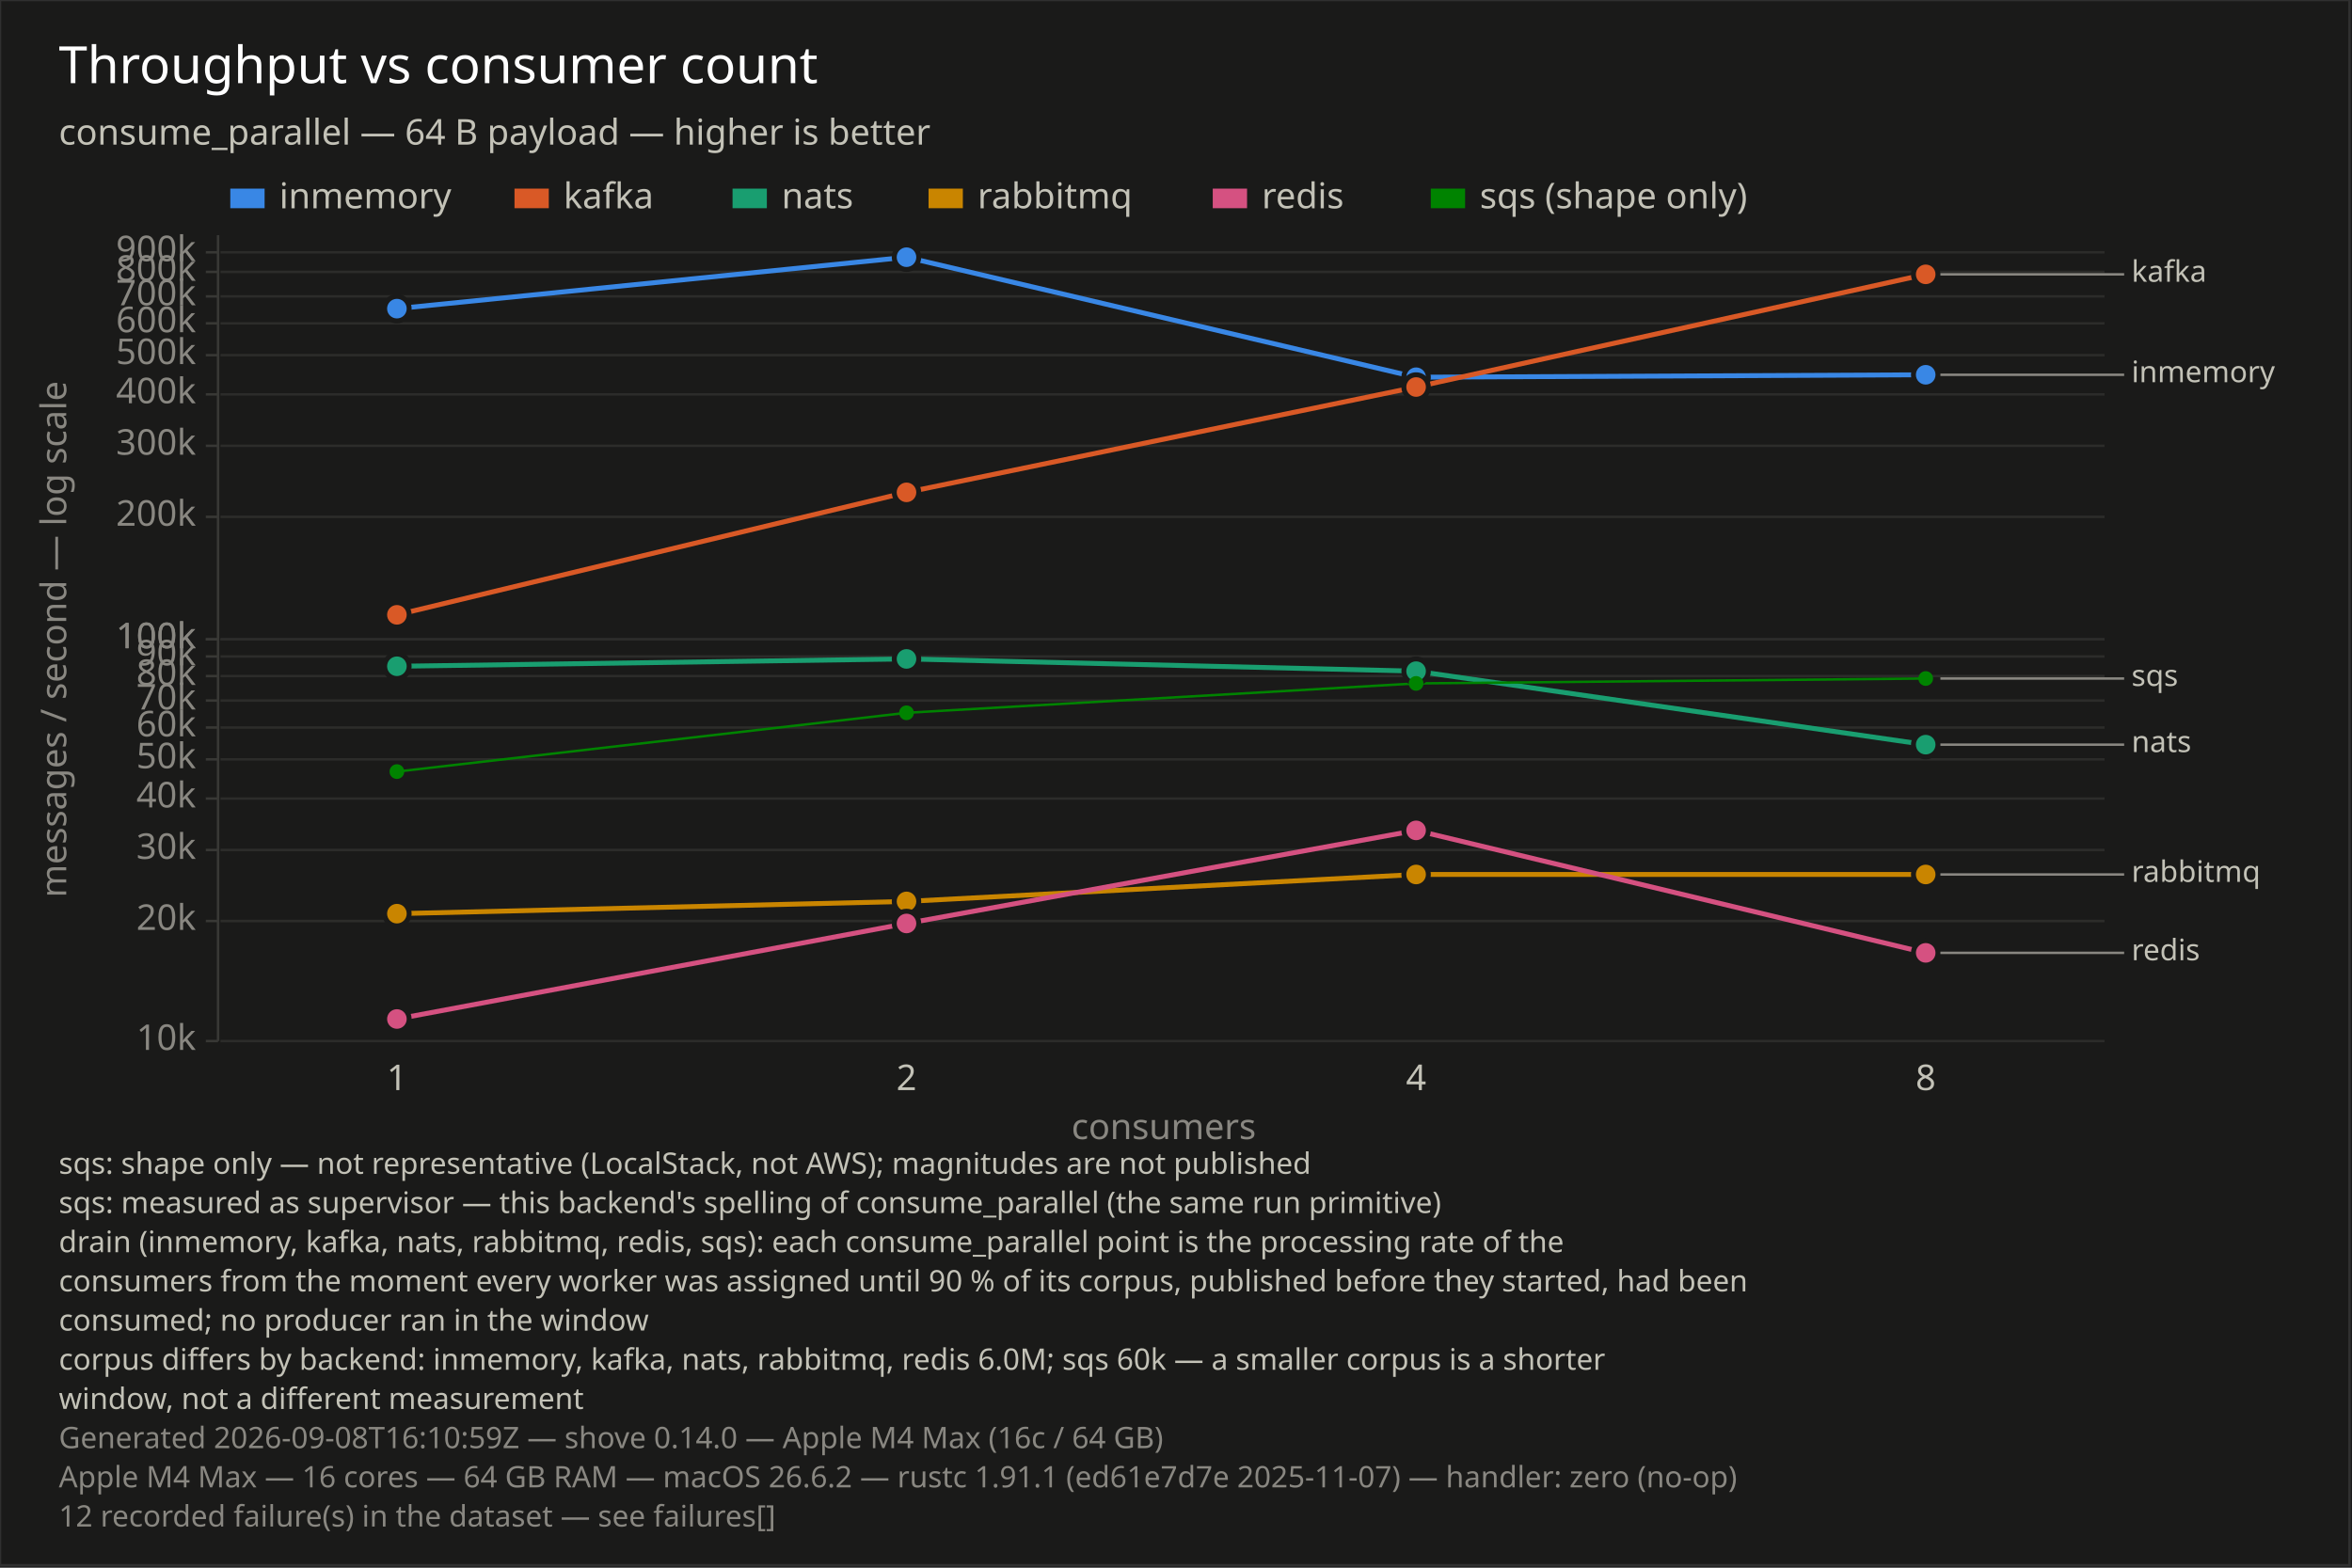
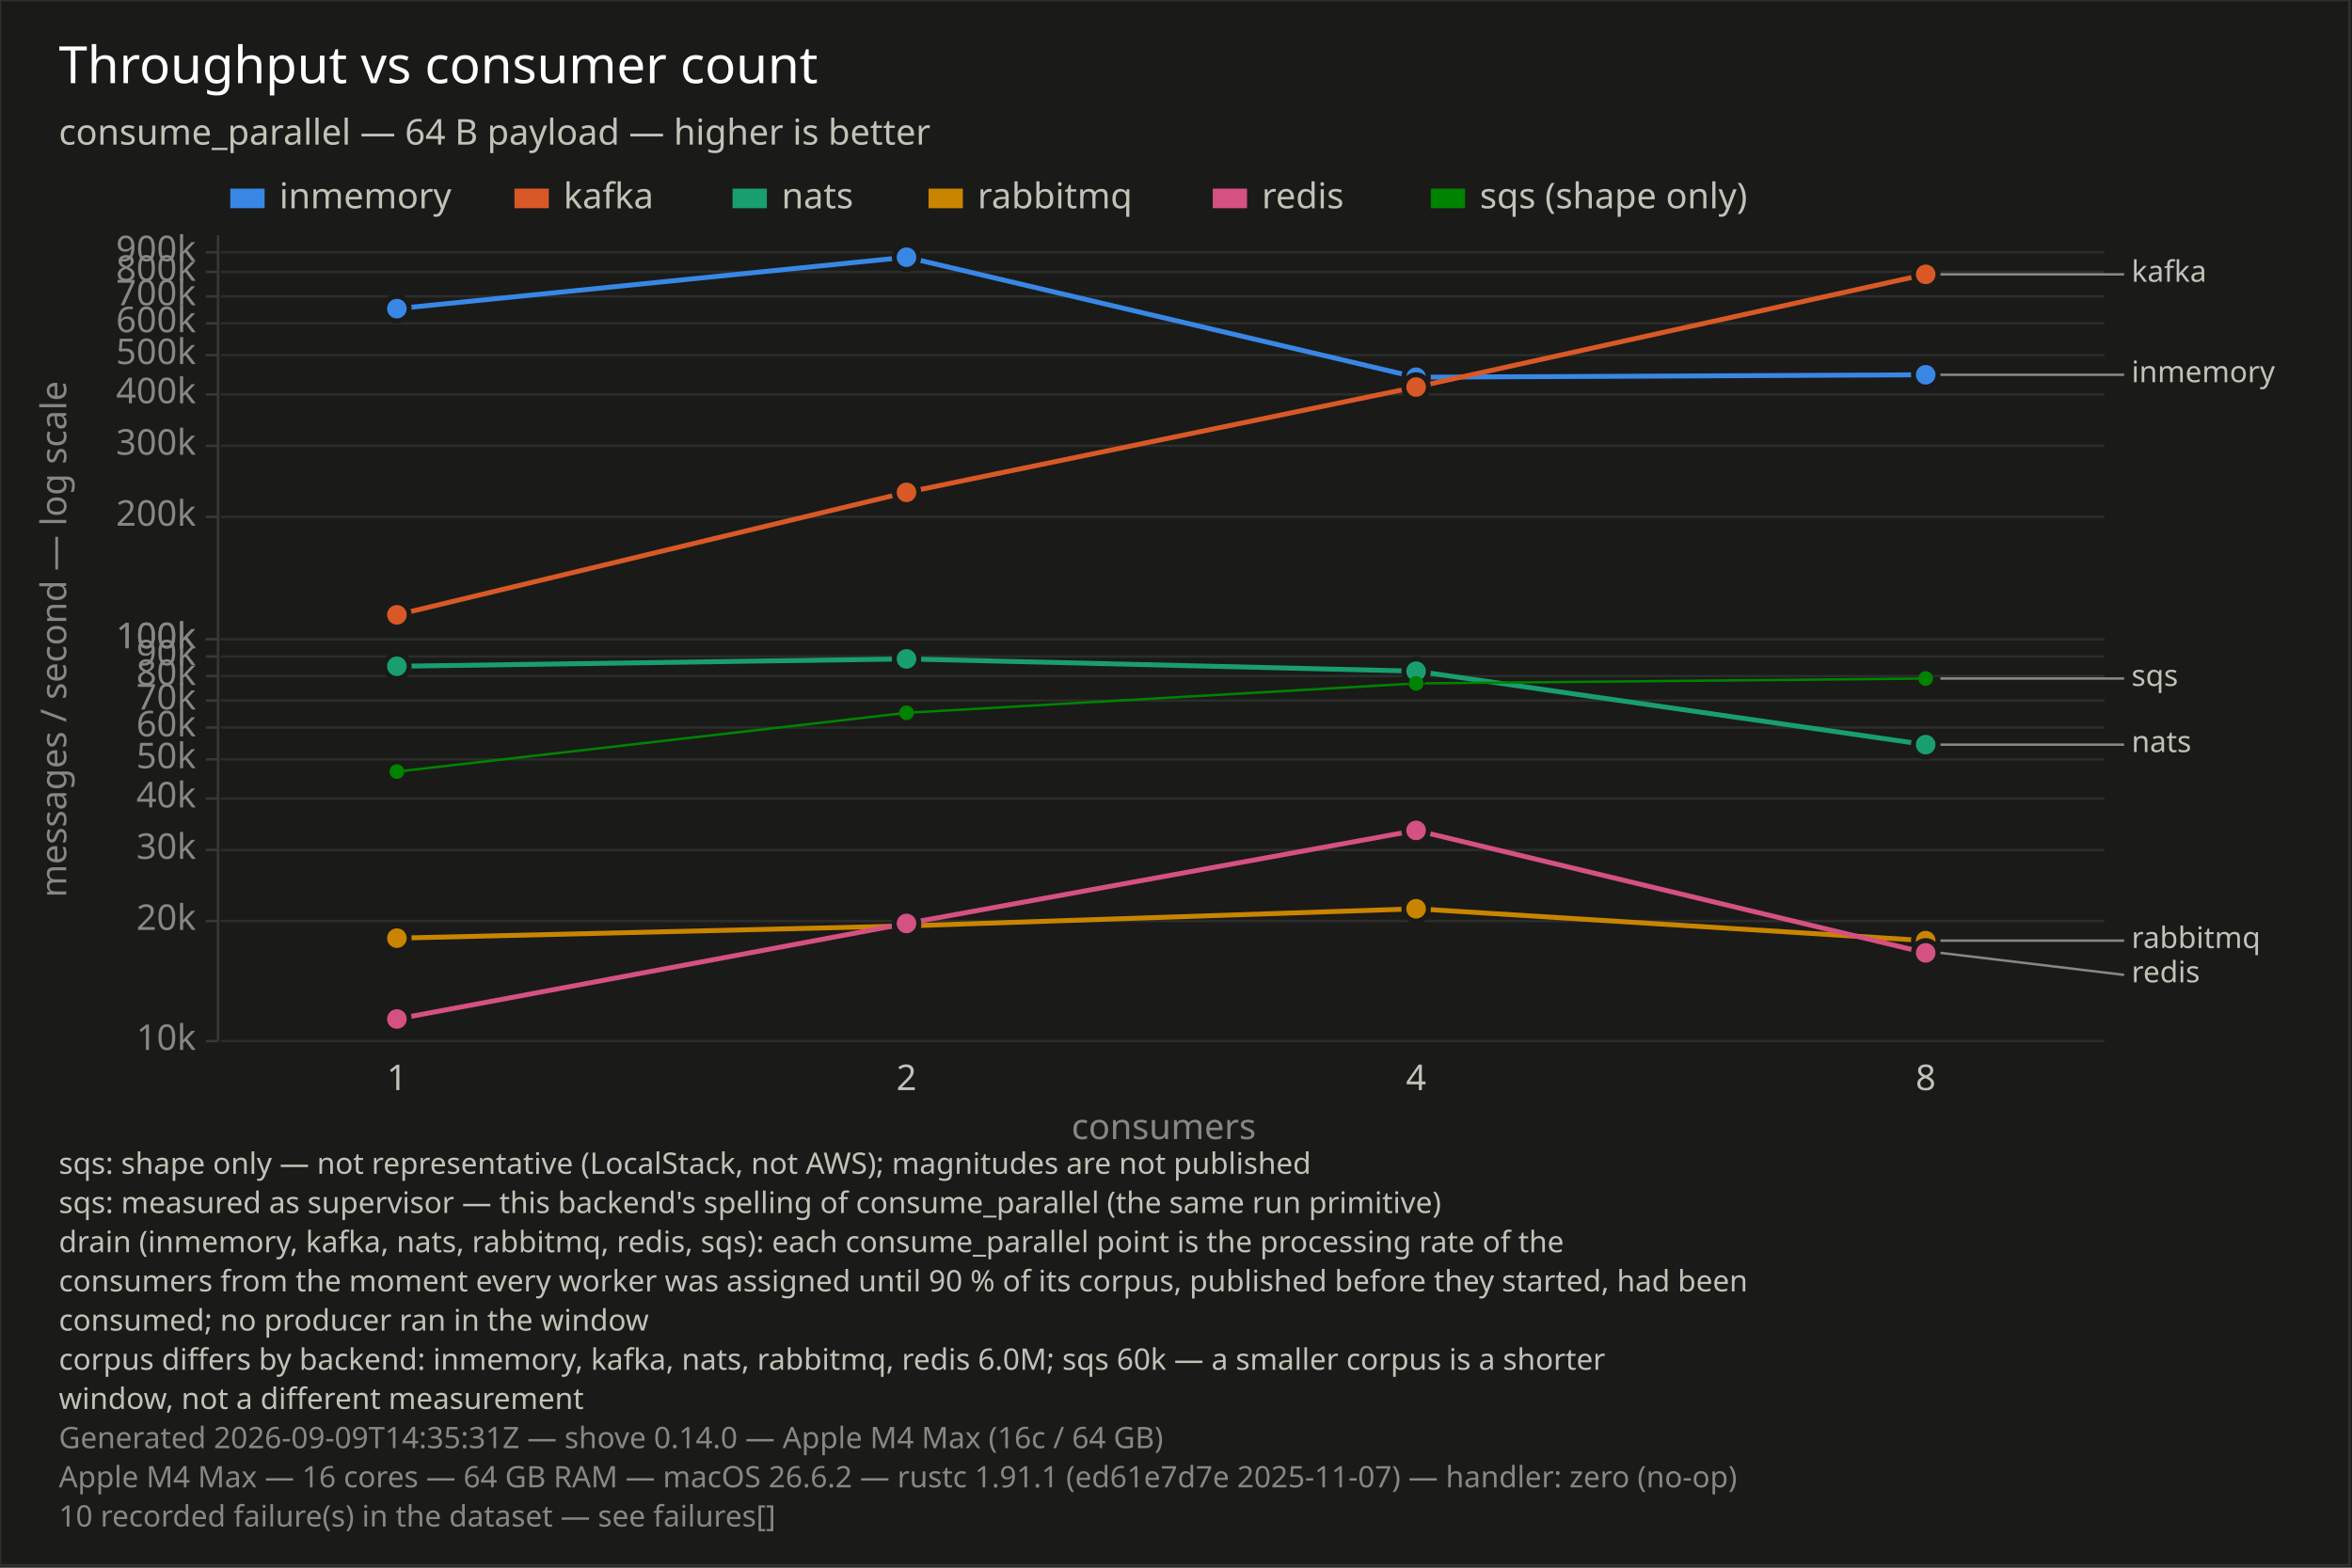
<svg xmlns="http://www.w3.org/2000/svg" width="960" height="640" viewBox="0 0 960 640">
  <rect x="0" y="0" width="960" height="640" opacity="1" fill="#1A1A19" stroke="none" />
  <rect x="0" y="0" width="959" height="639" opacity="0.1" fill="none" stroke="#FFFFFF" />
  <text x="24" y="18" dy="0.76em" text-anchor="start" font-family="sans-serif" font-size="20.968" opacity="1" fill="#FFFFFF">
Throughput vs consumer count
</text>
  <text x="24" y="48" dy="0.76em" text-anchor="start" font-family="sans-serif" font-size="14.516" opacity="1" fill="#C3C2B7">
consume_parallel — 64 B payload — higher is better
</text>
  <text x="24" y="470" dy="0.76em" text-anchor="start" font-family="sans-serif" font-size="12.097" opacity="1" fill="#C3C2B7">
sqs: shape only — not representative (LocalStack, not AWS); magnitudes are not published
</text>
  <text x="24" y="486" dy="0.76em" text-anchor="start" font-family="sans-serif" font-size="12.097" opacity="1" fill="#C3C2B7">
sqs: measured as supervisor — this backend's spelling of consume_parallel (the same run primitive)
</text>
  <text x="24" y="502" dy="0.76em" text-anchor="start" font-family="sans-serif" font-size="12.097" opacity="1" fill="#C3C2B7">
drain (inmemory, kafka, nats, rabbitmq, redis, sqs): each consume_parallel point is the processing rate of the
</text>
  <text x="24" y="518" dy="0.76em" text-anchor="start" font-family="sans-serif" font-size="12.097" opacity="1" fill="#C3C2B7">
consumers from the moment every worker was assigned until 90 % of its corpus, published before they started, had been
</text>
  <text x="24" y="534" dy="0.76em" text-anchor="start" font-family="sans-serif" font-size="12.097" opacity="1" fill="#C3C2B7">
consumed; no producer ran in the window
</text>
  <text x="24" y="550" dy="0.76em" text-anchor="start" font-family="sans-serif" font-size="12.097" opacity="1" fill="#C3C2B7">
corpus differs by backend: inmemory, kafka, nats, rabbitmq, redis 6.0M; sqs 60k — a smaller corpus is a shorter
</text>
  <text x="24" y="566" dy="0.76em" text-anchor="start" font-family="sans-serif" font-size="12.097" opacity="1" fill="#C3C2B7">
window, not a different measurement
</text>
  <text x="24" y="582" dy="0.76em" text-anchor="start" font-family="sans-serif" font-size="12.097" opacity="1" fill="#898781">
- Generated 2026-09-08T16:10:59Z — shove 0.14.0 — Apple M4 Max (16c / 64 GB)
+ Generated 2026-09-09T14:35:31Z — shove 0.14.0 — Apple M4 Max (16c / 64 GB)
</text>
  <text x="24" y="598" dy="0.76em" text-anchor="start" font-family="sans-serif" font-size="12.097" opacity="1" fill="#898781">
Apple M4 Max — 16 cores — 64 GB RAM — macOS 26.6.2 — rustc 1.91.1 (ed61e7d7e 2025-11-07) — handler: zero (no-op)
</text>
  <text x="24" y="614" dy="0.76em" text-anchor="start" font-family="sans-serif" font-size="12.097" opacity="1" fill="#898781">
- 12 recorded failure(s) in the dataset — see failures[]
+ 10 recorded failure(s) in the dataset — see failures[]
</text>
  <text x="16" y="261" dy="0.76em" text-anchor="middle" font-family="sans-serif" font-size="14.516" opacity="1" fill="#898781" transform="rotate(270, 16, 261)">
messages / second — log scale
</text>
  <line opacity="1" stroke="#2C2C2A" stroke-width="1" x1="90" y1="425" x2="859" y2="425" />
  <line opacity="1" stroke="#2C2C2A" stroke-width="1" x1="90" y1="376" x2="859" y2="376" />
  <line opacity="1" stroke="#2C2C2A" stroke-width="1" x1="90" y1="347" x2="859" y2="347" />
  <line opacity="1" stroke="#2C2C2A" stroke-width="1" x1="90" y1="326" x2="859" y2="326" />
  <line opacity="1" stroke="#2C2C2A" stroke-width="1" x1="90" y1="310" x2="859" y2="310" />
  <line opacity="1" stroke="#2C2C2A" stroke-width="1" x1="90" y1="297" x2="859" y2="297" />
  <line opacity="1" stroke="#2C2C2A" stroke-width="1" x1="90" y1="286" x2="859" y2="286" />
  <line opacity="1" stroke="#2C2C2A" stroke-width="1" x1="90" y1="276" x2="859" y2="276" />
  <line opacity="1" stroke="#2C2C2A" stroke-width="1" x1="90" y1="268" x2="859" y2="268" />
  <line opacity="1" stroke="#2C2C2A" stroke-width="1" x1="90" y1="261" x2="859" y2="261" />
  <line opacity="1" stroke="#2C2C2A" stroke-width="1" x1="90" y1="261" x2="859" y2="261" />
  <line opacity="1" stroke="#2C2C2A" stroke-width="1" x1="90" y1="211" x2="859" y2="211" />
  <line opacity="1" stroke="#2C2C2A" stroke-width="1" x1="90" y1="182" x2="859" y2="182" />
  <line opacity="1" stroke="#2C2C2A" stroke-width="1" x1="90" y1="161" x2="859" y2="161" />
  <line opacity="1" stroke="#2C2C2A" stroke-width="1" x1="90" y1="145" x2="859" y2="145" />
  <line opacity="1" stroke="#2C2C2A" stroke-width="1" x1="90" y1="132" x2="859" y2="132" />
  <line opacity="1" stroke="#2C2C2A" stroke-width="1" x1="90" y1="121" x2="859" y2="121" />
  <line opacity="1" stroke="#2C2C2A" stroke-width="1" x1="90" y1="111" x2="859" y2="111" />
  <line opacity="1" stroke="#2C2C2A" stroke-width="1" x1="90" y1="103" x2="859" y2="103" />
  <polyline fill="none" opacity="1" stroke="#383835" stroke-width="1" points="89,96 89,425 " />
  <text x="80" y="425" dy="0.5ex" text-anchor="end" font-family="sans-serif" font-size="14.516" opacity="1" fill="#898781">
10k
</text>
  <polyline fill="none" opacity="1" stroke="#383835" stroke-width="1" points="84,425 89,425 " />
  <text x="80" y="376" dy="0.5ex" text-anchor="end" font-family="sans-serif" font-size="14.516" opacity="1" fill="#898781">
20k
</text>
  <polyline fill="none" opacity="1" stroke="#383835" stroke-width="1" points="84,376 89,376 " />
  <text x="80" y="347" dy="0.5ex" text-anchor="end" font-family="sans-serif" font-size="14.516" opacity="1" fill="#898781">
30k
</text>
  <polyline fill="none" opacity="1" stroke="#383835" stroke-width="1" points="84,347 89,347 " />
  <text x="80" y="326" dy="0.5ex" text-anchor="end" font-family="sans-serif" font-size="14.516" opacity="1" fill="#898781">
40k
</text>
  <polyline fill="none" opacity="1" stroke="#383835" stroke-width="1" points="84,326 89,326 " />
  <text x="80" y="310" dy="0.5ex" text-anchor="end" font-family="sans-serif" font-size="14.516" opacity="1" fill="#898781">
50k
</text>
  <polyline fill="none" opacity="1" stroke="#383835" stroke-width="1" points="84,310 89,310 " />
  <text x="80" y="297" dy="0.5ex" text-anchor="end" font-family="sans-serif" font-size="14.516" opacity="1" fill="#898781">
60k
</text>
  <polyline fill="none" opacity="1" stroke="#383835" stroke-width="1" points="84,297 89,297 " />
  <text x="80" y="286" dy="0.5ex" text-anchor="end" font-family="sans-serif" font-size="14.516" opacity="1" fill="#898781">
70k
</text>
  <polyline fill="none" opacity="1" stroke="#383835" stroke-width="1" points="84,286 89,286 " />
  <text x="80" y="276" dy="0.5ex" text-anchor="end" font-family="sans-serif" font-size="14.516" opacity="1" fill="#898781">
80k
</text>
  <polyline fill="none" opacity="1" stroke="#383835" stroke-width="1" points="84,276 89,276 " />
  <text x="80" y="268" dy="0.5ex" text-anchor="end" font-family="sans-serif" font-size="14.516" opacity="1" fill="#898781">
90k
</text>
  <polyline fill="none" opacity="1" stroke="#383835" stroke-width="1" points="84,268 89,268 " />
  <text x="80" y="261" dy="0.5ex" text-anchor="end" font-family="sans-serif" font-size="14.516" opacity="1" fill="#898781">
100k
</text>
  <polyline fill="none" opacity="1" stroke="#383835" stroke-width="1" points="84,261 89,261 " />
  <text x="80" y="261" dy="0.5ex" text-anchor="end" font-family="sans-serif" font-size="14.516" opacity="1" fill="#898781">
100k
</text>
  <polyline fill="none" opacity="1" stroke="#383835" stroke-width="1" points="84,261 89,261 " />
  <text x="80" y="211" dy="0.5ex" text-anchor="end" font-family="sans-serif" font-size="14.516" opacity="1" fill="#898781">
200k
</text>
  <polyline fill="none" opacity="1" stroke="#383835" stroke-width="1" points="84,211 89,211 " />
  <text x="80" y="182" dy="0.5ex" text-anchor="end" font-family="sans-serif" font-size="14.516" opacity="1" fill="#898781">
300k
</text>
  <polyline fill="none" opacity="1" stroke="#383835" stroke-width="1" points="84,182 89,182 " />
  <text x="80" y="161" dy="0.5ex" text-anchor="end" font-family="sans-serif" font-size="14.516" opacity="1" fill="#898781">
400k
</text>
  <polyline fill="none" opacity="1" stroke="#383835" stroke-width="1" points="84,161 89,161 " />
  <text x="80" y="145" dy="0.5ex" text-anchor="end" font-family="sans-serif" font-size="14.516" opacity="1" fill="#898781">
500k
</text>
  <polyline fill="none" opacity="1" stroke="#383835" stroke-width="1" points="84,145 89,145 " />
  <text x="80" y="132" dy="0.5ex" text-anchor="end" font-family="sans-serif" font-size="14.516" opacity="1" fill="#898781">
600k
</text>
  <polyline fill="none" opacity="1" stroke="#383835" stroke-width="1" points="84,132 89,132 " />
  <text x="80" y="121" dy="0.5ex" text-anchor="end" font-family="sans-serif" font-size="14.516" opacity="1" fill="#898781">
700k
</text>
  <polyline fill="none" opacity="1" stroke="#383835" stroke-width="1" points="84,121 89,121 " />
  <text x="80" y="111" dy="0.5ex" text-anchor="end" font-family="sans-serif" font-size="14.516" opacity="1" fill="#898781">
800k
</text>
  <polyline fill="none" opacity="1" stroke="#383835" stroke-width="1" points="84,111 89,111 " />
  <text x="80" y="103" dy="0.5ex" text-anchor="end" font-family="sans-serif" font-size="14.516" opacity="1" fill="#898781">
900k
</text>
  <polyline fill="none" opacity="1" stroke="#383835" stroke-width="1" points="84,103 89,103 " />
  <polyline fill="none" opacity="1" stroke="#3987E5" stroke-width="2" points="162,126 370,105 578,154 786,153 " />
  <polyline fill="none" opacity="1" stroke="#D95926" stroke-width="2" points="162,251 370,201 578,158 786,112 " />
  <polyline fill="none" opacity="1" stroke="#199E70" stroke-width="2" points="162,272 370,269 578,274 786,304 " />
-   <polyline fill="none" opacity="1" stroke="#C98500" stroke-width="2" points="162,373 370,368 578,357 786,357 " />
+   <polyline fill="none" opacity="1" stroke="#C98500" stroke-width="2" points="162,383 370,378 578,371 786,384 " />
  <polyline fill="none" opacity="1" stroke="#D55181" stroke-width="2" points="162,416 370,377 578,339 786,389 " />
  <polyline fill="none" opacity="1" stroke="#008300" stroke-width="1" points="162,315 370,291 578,279 786,277 " />
  <circle cx="162" cy="126" r="6" opacity="1" fill="#1A1A19" stroke="none" stroke-width="0" />
  <circle cx="162" cy="126" r="4" opacity="1" fill="#3987E5" stroke="none" stroke-width="0" />
  <circle cx="370" cy="105" r="6" opacity="1" fill="#1A1A19" stroke="none" stroke-width="0" />
  <circle cx="370" cy="105" r="4" opacity="1" fill="#3987E5" stroke="none" stroke-width="0" />
  <circle cx="578" cy="154" r="6" opacity="1" fill="#1A1A19" stroke="none" stroke-width="0" />
  <circle cx="578" cy="154" r="4" opacity="1" fill="#3987E5" stroke="none" stroke-width="0" />
  <circle cx="786" cy="153" r="6" opacity="1" fill="#1A1A19" stroke="none" stroke-width="0" />
  <circle cx="786" cy="153" r="4" opacity="1" fill="#3987E5" stroke="none" stroke-width="0" />
  <circle cx="162" cy="251" r="6" opacity="1" fill="#1A1A19" stroke="none" stroke-width="0" />
  <circle cx="162" cy="251" r="4" opacity="1" fill="#D95926" stroke="none" stroke-width="0" />
  <circle cx="370" cy="201" r="6" opacity="1" fill="#1A1A19" stroke="none" stroke-width="0" />
  <circle cx="370" cy="201" r="4" opacity="1" fill="#D95926" stroke="none" stroke-width="0" />
  <circle cx="578" cy="158" r="6" opacity="1" fill="#1A1A19" stroke="none" stroke-width="0" />
  <circle cx="578" cy="158" r="4" opacity="1" fill="#D95926" stroke="none" stroke-width="0" />
  <circle cx="786" cy="112" r="6" opacity="1" fill="#1A1A19" stroke="none" stroke-width="0" />
  <circle cx="786" cy="112" r="4" opacity="1" fill="#D95926" stroke="none" stroke-width="0" />
  <circle cx="162" cy="272" r="6" opacity="1" fill="#1A1A19" stroke="none" stroke-width="0" />
  <circle cx="162" cy="272" r="4" opacity="1" fill="#199E70" stroke="none" stroke-width="0" />
  <circle cx="370" cy="269" r="6" opacity="1" fill="#1A1A19" stroke="none" stroke-width="0" />
  <circle cx="370" cy="269" r="4" opacity="1" fill="#199E70" stroke="none" stroke-width="0" />
  <circle cx="578" cy="274" r="6" opacity="1" fill="#1A1A19" stroke="none" stroke-width="0" />
  <circle cx="578" cy="274" r="4" opacity="1" fill="#199E70" stroke="none" stroke-width="0" />
  <circle cx="786" cy="304" r="6" opacity="1" fill="#1A1A19" stroke="none" stroke-width="0" />
  <circle cx="786" cy="304" r="4" opacity="1" fill="#199E70" stroke="none" stroke-width="0" />
-   <circle cx="162" cy="373" r="6" opacity="1" fill="#1A1A19" stroke="none" stroke-width="0" />
-   <circle cx="162" cy="373" r="4" opacity="1" fill="#C98500" stroke="none" stroke-width="0" />
-   <circle cx="370" cy="368" r="6" opacity="1" fill="#1A1A19" stroke="none" stroke-width="0" />
-   <circle cx="370" cy="368" r="4" opacity="1" fill="#C98500" stroke="none" stroke-width="0" />
-   <circle cx="578" cy="357" r="6" opacity="1" fill="#1A1A19" stroke="none" stroke-width="0" />
-   <circle cx="578" cy="357" r="4" opacity="1" fill="#C98500" stroke="none" stroke-width="0" />
-   <circle cx="786" cy="357" r="6" opacity="1" fill="#1A1A19" stroke="none" stroke-width="0" />
-   <circle cx="786" cy="357" r="4" opacity="1" fill="#C98500" stroke="none" stroke-width="0" />
+   <circle cx="162" cy="383" r="6" opacity="1" fill="#1A1A19" stroke="none" stroke-width="0" />
+   <circle cx="162" cy="383" r="4" opacity="1" fill="#C98500" stroke="none" stroke-width="0" />
+   <circle cx="370" cy="378" r="6" opacity="1" fill="#1A1A19" stroke="none" stroke-width="0" />
+   <circle cx="370" cy="378" r="4" opacity="1" fill="#C98500" stroke="none" stroke-width="0" />
+   <circle cx="578" cy="371" r="6" opacity="1" fill="#1A1A19" stroke="none" stroke-width="0" />
+   <circle cx="578" cy="371" r="4" opacity="1" fill="#C98500" stroke="none" stroke-width="0" />
+   <circle cx="786" cy="384" r="6" opacity="1" fill="#1A1A19" stroke="none" stroke-width="0" />
+   <circle cx="786" cy="384" r="4" opacity="1" fill="#C98500" stroke="none" stroke-width="0" />
  <circle cx="162" cy="416" r="6" opacity="1" fill="#1A1A19" stroke="none" stroke-width="0" />
  <circle cx="162" cy="416" r="4" opacity="1" fill="#D55181" stroke="none" stroke-width="0" />
  <circle cx="370" cy="377" r="6" opacity="1" fill="#1A1A19" stroke="none" stroke-width="0" />
  <circle cx="370" cy="377" r="4" opacity="1" fill="#D55181" stroke="none" stroke-width="0" />
  <circle cx="578" cy="339" r="6" opacity="1" fill="#1A1A19" stroke="none" stroke-width="0" />
  <circle cx="578" cy="339" r="4" opacity="1" fill="#D55181" stroke="none" stroke-width="0" />
  <circle cx="786" cy="389" r="6" opacity="1" fill="#1A1A19" stroke="none" stroke-width="0" />
  <circle cx="786" cy="389" r="4" opacity="1" fill="#D55181" stroke="none" stroke-width="0" />
  <circle cx="162" cy="315" r="3" opacity="1" fill="#008300" stroke="none" stroke-width="0" />
  <circle cx="370" cy="291" r="3" opacity="1" fill="#008300" stroke="none" stroke-width="0" />
  <circle cx="578" cy="279" r="3" opacity="1" fill="#008300" stroke="none" stroke-width="0" />
  <circle cx="786" cy="277" r="3" opacity="1" fill="#008300" stroke="none" stroke-width="0" />
  <polyline fill="none" opacity="1" stroke="#898781" stroke-width="1" points="792,112 867,112 " />
  <text x="870" y="112" dy="0.5ex" text-anchor="start" font-family="sans-serif" font-size="12.097" opacity="1" fill="#C3C2B7">
kafka
</text>
  <polyline fill="none" opacity="1" stroke="#898781" stroke-width="1" points="792,153 867,153 " />
  <text x="870" y="153" dy="0.5ex" text-anchor="start" font-family="sans-serif" font-size="12.097" opacity="1" fill="#C3C2B7">
inmemory
</text>
  <polyline fill="none" opacity="1" stroke="#898781" stroke-width="1" points="792,277 867,277 " />
  <text x="870" y="277" dy="0.5ex" text-anchor="start" font-family="sans-serif" font-size="12.097" opacity="1" fill="#C3C2B7">
sqs
</text>
  <polyline fill="none" opacity="1" stroke="#898781" stroke-width="1" points="792,304 867,304 " />
  <text x="870" y="304" dy="0.5ex" text-anchor="start" font-family="sans-serif" font-size="12.097" opacity="1" fill="#C3C2B7">
nats
</text>
-   <polyline fill="none" opacity="1" stroke="#898781" stroke-width="1" points="792,357 867,357 " />
-   <text x="870" y="357" dy="0.5ex" text-anchor="start" font-family="sans-serif" font-size="12.097" opacity="1" fill="#C3C2B7">
+   <polyline fill="none" opacity="1" stroke="#898781" stroke-width="1" points="792,384 867,384 " />
+   <text x="870" y="384" dy="0.5ex" text-anchor="start" font-family="sans-serif" font-size="12.097" opacity="1" fill="#C3C2B7">
rabbitmq
</text>
-   <polyline fill="none" opacity="1" stroke="#898781" stroke-width="1" points="792,389 867,389 " />
-   <text x="870" y="389" dy="0.5ex" text-anchor="start" font-family="sans-serif" font-size="12.097" opacity="1" fill="#C3C2B7">
+   <polyline fill="none" opacity="1" stroke="#898781" stroke-width="1" points="792,389 867,398 " />
+   <text x="870" y="398" dy="0.5ex" text-anchor="start" font-family="sans-serif" font-size="12.097" opacity="1" fill="#C3C2B7">
redis
</text>
  <text x="162" y="434" dy="0.76em" text-anchor="middle" font-family="sans-serif" font-size="14.516" opacity="1" fill="#C3C2B7">
1
</text>
  <text x="370" y="434" dy="0.76em" text-anchor="middle" font-family="sans-serif" font-size="14.516" opacity="1" fill="#C3C2B7">
2
</text>
  <text x="578" y="434" dy="0.76em" text-anchor="middle" font-family="sans-serif" font-size="14.516" opacity="1" fill="#C3C2B7">
4
</text>
  <text x="786" y="434" dy="0.76em" text-anchor="middle" font-family="sans-serif" font-size="14.516" opacity="1" fill="#C3C2B7">
8
</text>
  <text x="475" y="454" dy="0.76em" text-anchor="middle" font-family="sans-serif" font-size="14.516" opacity="1" fill="#898781">
consumers
</text>
  <rect x="94" y="77" width="14" height="8" opacity="1" fill="#3987E5" stroke="none" />
  <text x="114" y="74" dy="0.76em" text-anchor="start" font-family="sans-serif" font-size="14.516" opacity="1" fill="#C3C2B7">
inmemory
</text>
  <rect x="210" y="77" width="14" height="8" opacity="1" fill="#D95926" stroke="none" />
  <text x="230" y="74" dy="0.76em" text-anchor="start" font-family="sans-serif" font-size="14.516" opacity="1" fill="#C3C2B7">
kafka
</text>
  <rect x="299" y="77" width="14" height="8" opacity="1" fill="#199E70" stroke="none" />
  <text x="319" y="74" dy="0.76em" text-anchor="start" font-family="sans-serif" font-size="14.516" opacity="1" fill="#C3C2B7">
nats
</text>
  <rect x="379" y="77" width="14" height="8" opacity="1" fill="#C98500" stroke="none" />
  <text x="399" y="74" dy="0.76em" text-anchor="start" font-family="sans-serif" font-size="14.516" opacity="1" fill="#C3C2B7">
rabbitmq
</text>
  <rect x="495" y="77" width="14" height="8" opacity="1" fill="#D55181" stroke="none" />
  <text x="515" y="74" dy="0.76em" text-anchor="start" font-family="sans-serif" font-size="14.516" opacity="1" fill="#C3C2B7">
redis
</text>
  <rect x="584" y="77" width="14" height="8" opacity="1" fill="#008300" stroke="none" />
  <text x="604" y="74" dy="0.76em" text-anchor="start" font-family="sans-serif" font-size="14.516" opacity="1" fill="#C3C2B7">
sqs (shape only)
</text>
</svg>
